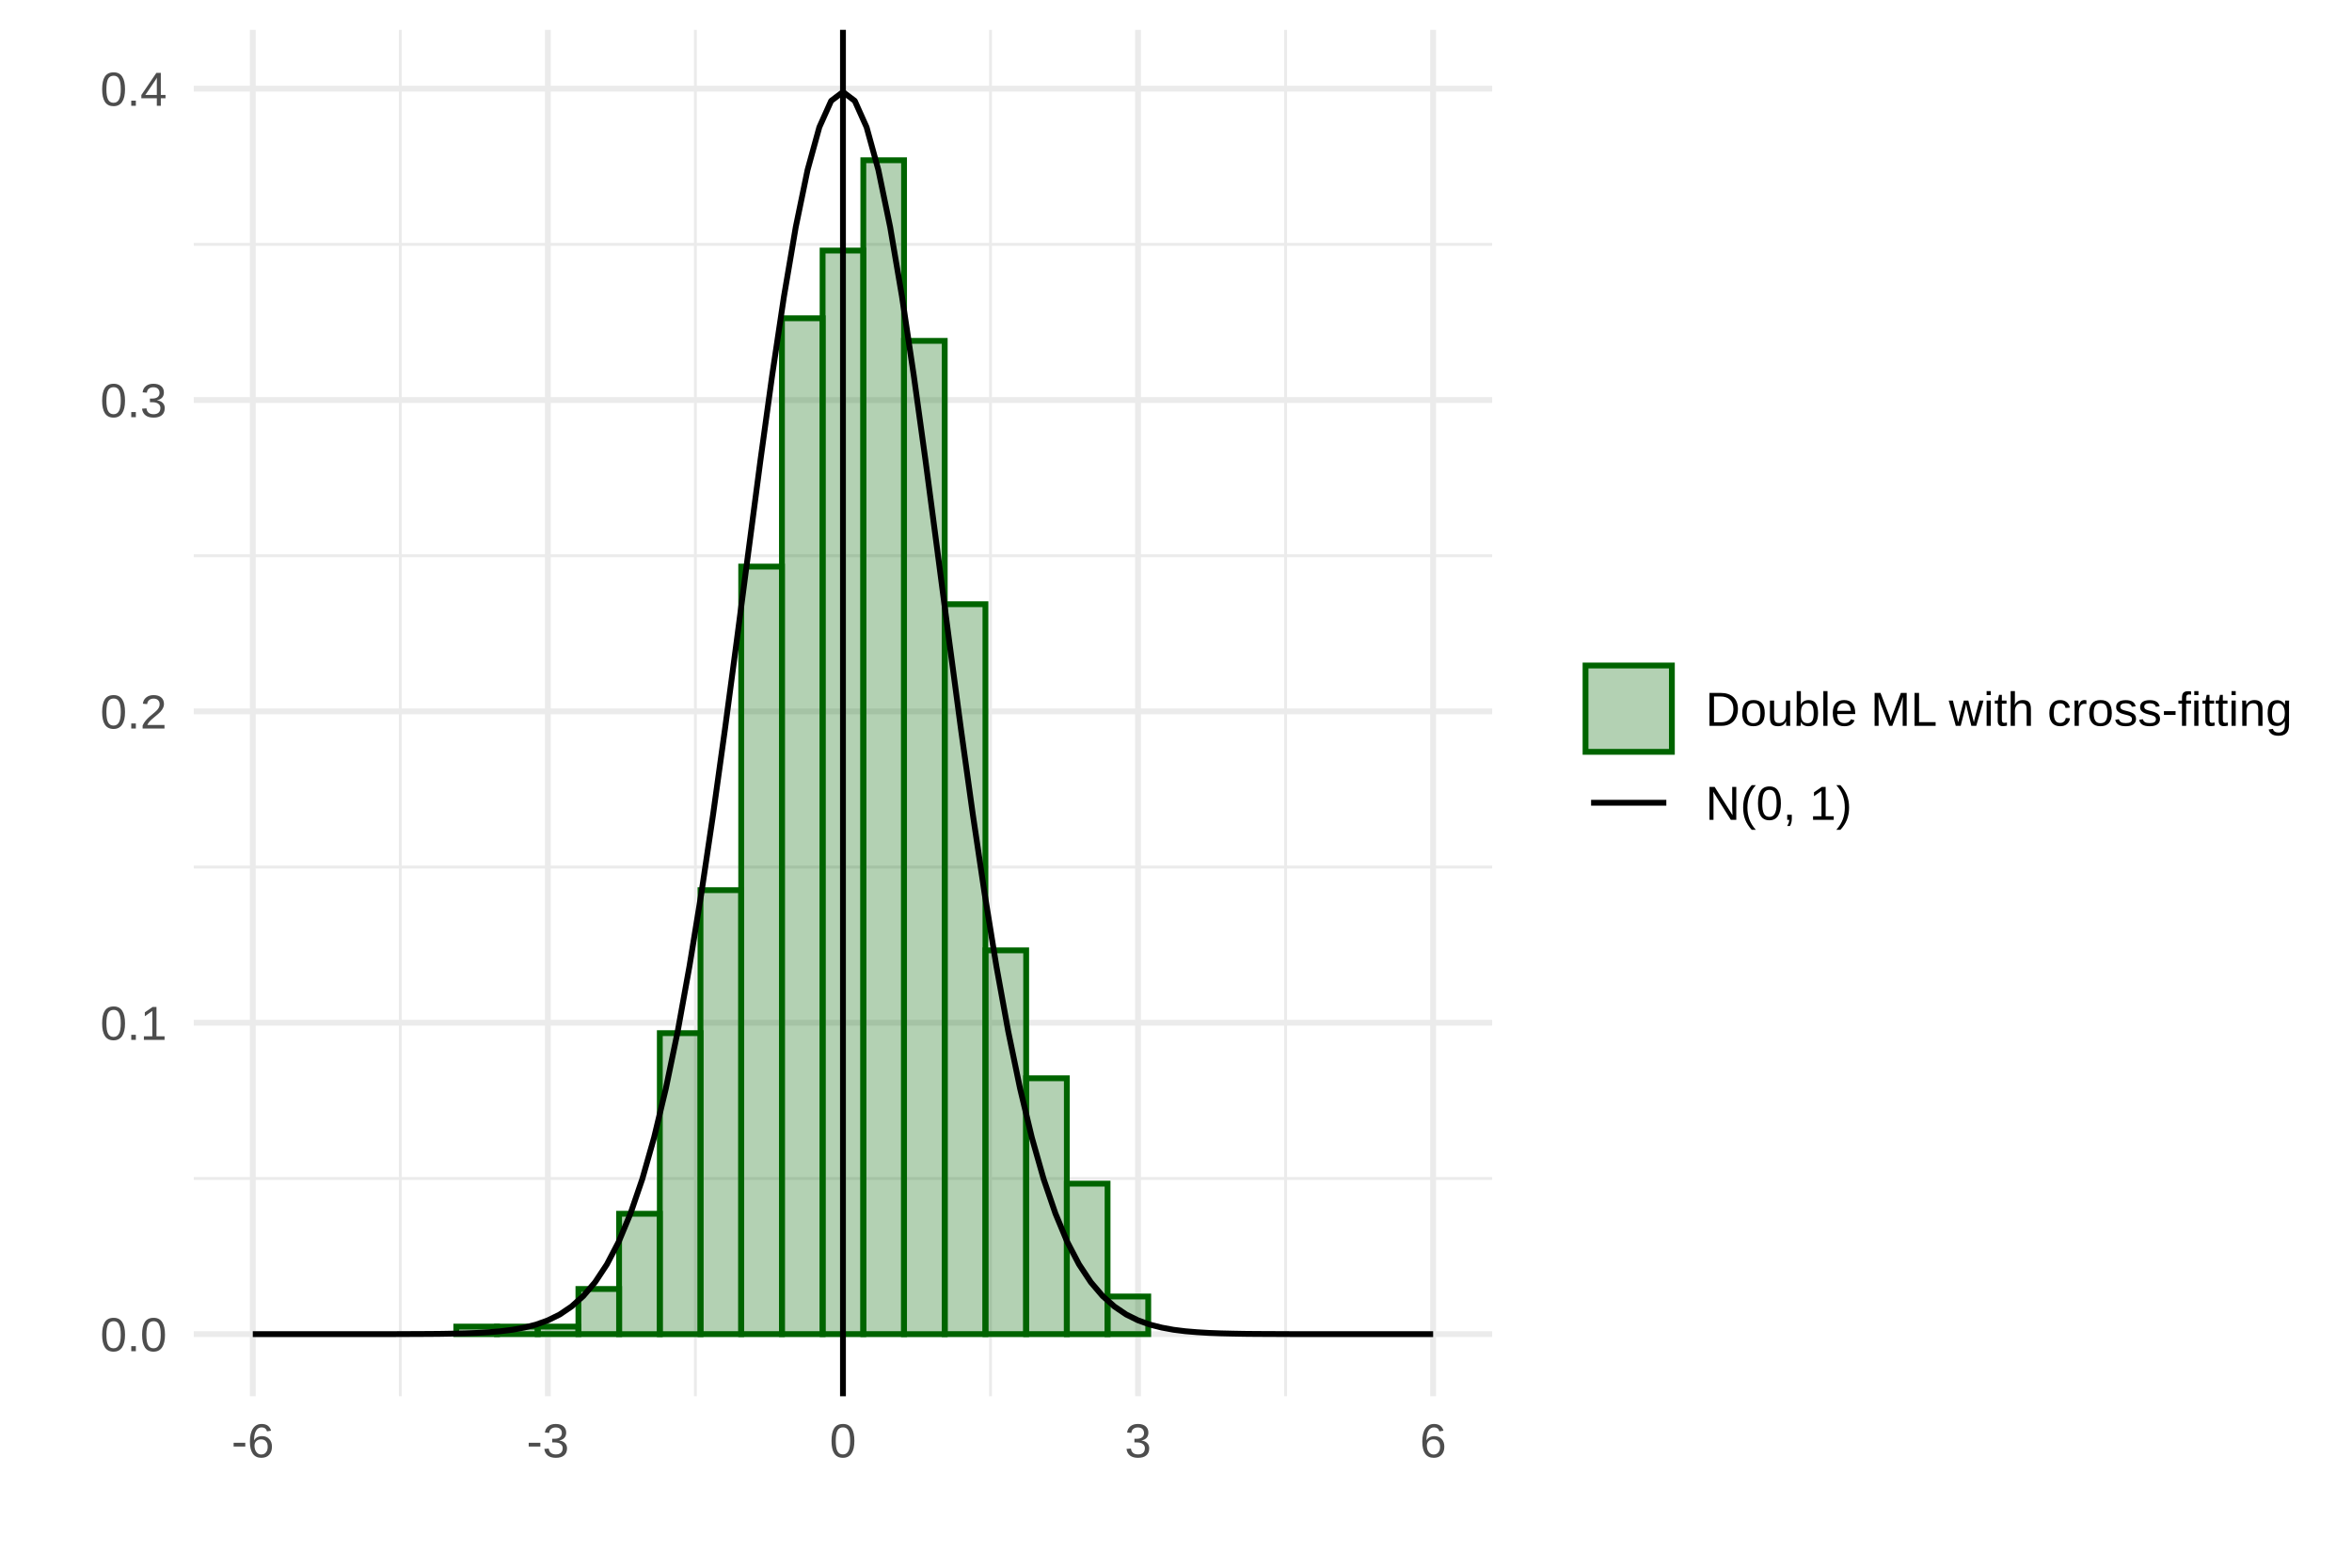
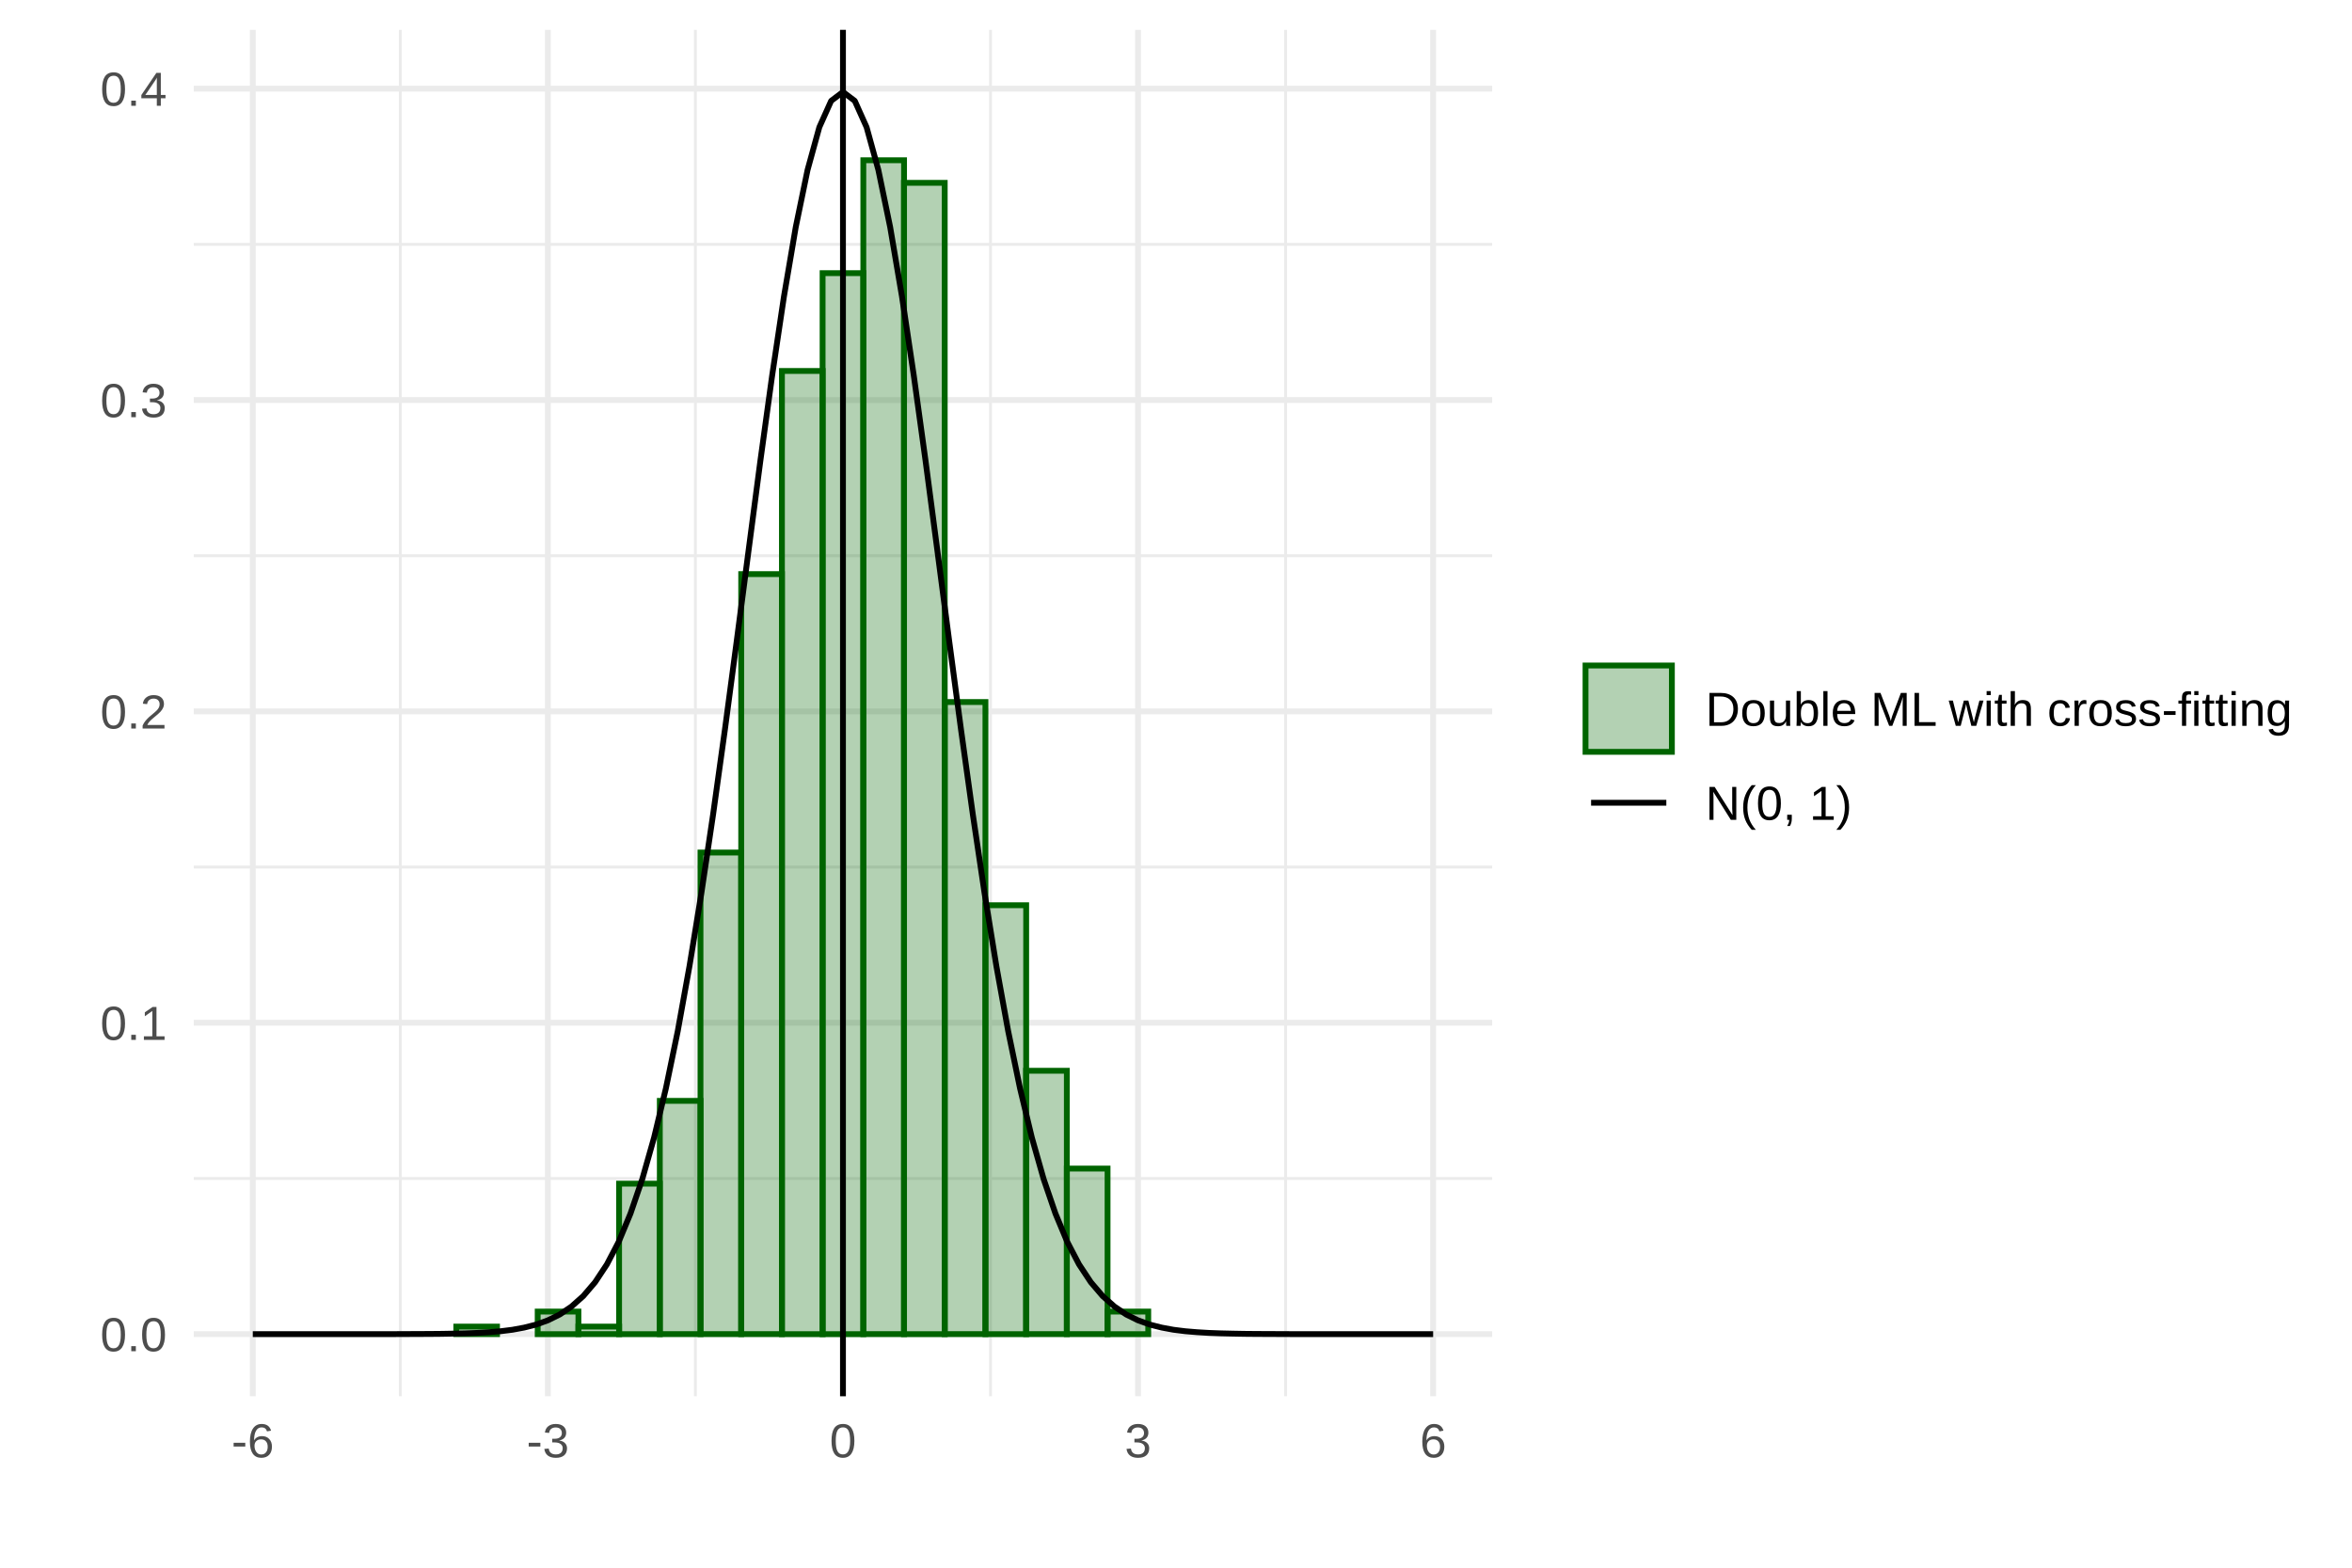
<svg xmlns="http://www.w3.org/2000/svg" class="svglite" width="432.00pt" height="288.00pt" viewBox="0 0 432.00 288.00">
  <defs>
    <style type="text/css">
    .svglite line, .svglite polyline, .svglite polygon, .svglite path, .svglite rect, .svglite circle {
      fill: none;
      stroke: #000000;
      stroke-linecap: round;
      stroke-linejoin: round;
      stroke-miterlimit: 10.00;
    }
    .svglite text {
      white-space: pre;
    }
  </style>
  </defs>
  <rect width="100%" height="100%" style="stroke: none; fill: none;" />
  <defs>
    <clipPath id="cpMC4wMHw0MzIuMDB8MC4wMHwyODguMDA=">
      <rect x="0.00" y="0.00" width="432.00" height="288.00" />
    </clipPath>
  </defs>
  <g clip-path="url(#cpMC4wMHw0MzIuMDB8MC4wMHwyODguMDA=)">
</g>
  <defs>
    <clipPath id="cpMzUuNTl8Mjc0LjA3fDUuNDh8MjU2LjUw">
      <rect x="35.59" y="5.48" width="238.49" height="251.02" />
    </clipPath>
  </defs>
  <g clip-path="url(#cpMzUuNTl8Mjc0LjA3fDUuNDh8MjU2LjUw)">
    <polyline points="35.59,216.49 274.07,216.49 " style="stroke-width: 0.53; stroke: #EBEBEB; stroke-linecap: butt;" />
    <polyline points="35.59,159.29 274.07,159.29 " style="stroke-width: 0.53; stroke: #EBEBEB; stroke-linecap: butt;" />
    <polyline points="35.59,102.09 274.07,102.09 " style="stroke-width: 0.53; stroke: #EBEBEB; stroke-linecap: butt;" />
    <polyline points="35.59,44.89 274.07,44.89 " style="stroke-width: 0.53; stroke: #EBEBEB; stroke-linecap: butt;" />
    <polyline points="73.53,256.50 73.53,5.48 " style="stroke-width: 0.53; stroke: #EBEBEB; stroke-linecap: butt;" />
    <polyline points="127.73,256.50 127.73,5.48 " style="stroke-width: 0.53; stroke: #EBEBEB; stroke-linecap: butt;" />
    <polyline points="181.93,256.50 181.93,5.48 " style="stroke-width: 0.53; stroke: #EBEBEB; stroke-linecap: butt;" />
    <polyline points="236.13,256.50 236.13,5.48 " style="stroke-width: 0.53; stroke: #EBEBEB; stroke-linecap: butt;" />
    <polyline points="35.59,245.09 274.07,245.09 " style="stroke-width: 1.07; stroke: #EBEBEB; stroke-linecap: butt;" />
    <polyline points="35.59,187.89 274.07,187.89 " style="stroke-width: 1.07; stroke: #EBEBEB; stroke-linecap: butt;" />
    <polyline points="35.59,130.69 274.07,130.69 " style="stroke-width: 1.07; stroke: #EBEBEB; stroke-linecap: butt;" />
    <polyline points="35.59,73.49 274.07,73.49 " style="stroke-width: 1.07; stroke: #EBEBEB; stroke-linecap: butt;" />
    <polyline points="35.59,16.28 274.07,16.28 " style="stroke-width: 1.07; stroke: #EBEBEB; stroke-linecap: butt;" />
    <polyline points="46.43,256.50 46.43,5.48 " style="stroke-width: 1.07; stroke: #EBEBEB; stroke-linecap: butt;" />
    <polyline points="100.63,256.50 100.63,5.48 " style="stroke-width: 1.07; stroke: #EBEBEB; stroke-linecap: butt;" />
    <polyline points="154.83,256.50 154.83,5.48 " style="stroke-width: 1.07; stroke: #EBEBEB; stroke-linecap: butt;" />
    <polyline points="209.03,256.50 209.03,5.48 " style="stroke-width: 1.07; stroke: #EBEBEB; stroke-linecap: butt;" />
    <polyline points="263.23,256.50 263.23,5.48 " style="stroke-width: 1.07; stroke: #EBEBEB; stroke-linecap: butt;" />
    <rect x="46.43" y="245.09" width="7.48" height="0.00" style="stroke-width: 1.07; stroke: #006400; stroke-linecap: butt; stroke-linejoin: miter; fill: #006400; fill-opacity: 0.30;" />
    <rect x="53.90" y="245.09" width="7.48" height="0.00" style="stroke-width: 1.07; stroke: #006400; stroke-linecap: butt; stroke-linejoin: miter; fill: #006400; fill-opacity: 0.30;" />
    <rect x="61.38" y="245.09" width="7.48" height="0.00" style="stroke-width: 1.07; stroke: #006400; stroke-linecap: butt; stroke-linejoin: miter; fill: #006400; fill-opacity: 0.30;" />
    <rect x="68.85" y="245.09" width="7.48" height="0.00" style="stroke-width: 1.07; stroke: #006400; stroke-linecap: butt; stroke-linejoin: miter; fill: #006400; fill-opacity: 0.30;" />
    <rect x="76.33" y="245.09" width="7.48" height="0.00" style="stroke-width: 1.07; stroke: #006400; stroke-linecap: butt; stroke-linejoin: miter; fill: #006400; fill-opacity: 0.30;" />
    <rect x="83.81" y="243.71" width="7.48" height="1.38" style="stroke-width: 1.07; stroke: #006400; stroke-linecap: butt; stroke-linejoin: miter; fill: #006400; fill-opacity: 0.30;" />
-     <rect x="91.28" y="243.71" width="7.48" height="1.38" style="stroke-width: 1.07; stroke: #006400; stroke-linecap: butt; stroke-linejoin: miter; fill: #006400; fill-opacity: 0.30;" />
-     <rect x="98.76" y="243.71" width="7.48" height="1.38" style="stroke-width: 1.07; stroke: #006400; stroke-linecap: butt; stroke-linejoin: miter; fill: #006400; fill-opacity: 0.30;" />
-     <rect x="106.24" y="236.80" width="7.48" height="8.29" style="stroke-width: 1.07; stroke: #006400; stroke-linecap: butt; stroke-linejoin: miter; fill: #006400; fill-opacity: 0.30;" />
-     <rect x="113.71" y="222.98" width="7.48" height="22.12" style="stroke-width: 1.07; stroke: #006400; stroke-linecap: butt; stroke-linejoin: miter; fill: #006400; fill-opacity: 0.30;" />
-     <rect x="121.19" y="189.80" width="7.48" height="55.30" style="stroke-width: 1.07; stroke: #006400; stroke-linecap: butt; stroke-linejoin: miter; fill: #006400; fill-opacity: 0.30;" />
-     <rect x="128.66" y="163.53" width="7.48" height="81.56" style="stroke-width: 1.07; stroke: #006400; stroke-linecap: butt; stroke-linejoin: miter; fill: #006400; fill-opacity: 0.30;" />
-     <rect x="136.14" y="104.09" width="7.48" height="141.00" style="stroke-width: 1.07; stroke: #006400; stroke-linecap: butt; stroke-linejoin: miter; fill: #006400; fill-opacity: 0.30;" />
-     <rect x="143.62" y="58.47" width="7.48" height="186.62" style="stroke-width: 1.07; stroke: #006400; stroke-linecap: butt; stroke-linejoin: miter; fill: #006400; fill-opacity: 0.30;" />
-     <rect x="151.09" y="46.03" width="7.48" height="199.06" style="stroke-width: 1.07; stroke: #006400; stroke-linecap: butt; stroke-linejoin: miter; fill: #006400; fill-opacity: 0.30;" />
+     <rect x="91.28" y="245.09" width="7.48" height="0.00" style="stroke-width: 1.07; stroke: #006400; stroke-linecap: butt; stroke-linejoin: miter; fill: #006400; fill-opacity: 0.30;" />
+     <rect x="98.76" y="240.95" width="7.48" height="4.15" style="stroke-width: 1.07; stroke: #006400; stroke-linecap: butt; stroke-linejoin: miter; fill: #006400; fill-opacity: 0.30;" />
+     <rect x="106.24" y="243.71" width="7.48" height="1.38" style="stroke-width: 1.07; stroke: #006400; stroke-linecap: butt; stroke-linejoin: miter; fill: #006400; fill-opacity: 0.30;" />
+     <rect x="113.71" y="217.45" width="7.48" height="27.65" style="stroke-width: 1.07; stroke: #006400; stroke-linecap: butt; stroke-linejoin: miter; fill: #006400; fill-opacity: 0.30;" />
+     <rect x="121.19" y="202.24" width="7.48" height="42.85" style="stroke-width: 1.07; stroke: #006400; stroke-linecap: butt; stroke-linejoin: miter; fill: #006400; fill-opacity: 0.30;" />
+     <rect x="128.66" y="156.62" width="7.48" height="88.47" style="stroke-width: 1.07; stroke: #006400; stroke-linecap: butt; stroke-linejoin: miter; fill: #006400; fill-opacity: 0.30;" />
+     <rect x="136.14" y="105.47" width="7.48" height="139.62" style="stroke-width: 1.07; stroke: #006400; stroke-linecap: butt; stroke-linejoin: miter; fill: #006400; fill-opacity: 0.30;" />
+     <rect x="143.62" y="68.15" width="7.48" height="176.95" style="stroke-width: 1.07; stroke: #006400; stroke-linecap: butt; stroke-linejoin: miter; fill: #006400; fill-opacity: 0.30;" />
+     <rect x="151.09" y="50.18" width="7.48" height="194.92" style="stroke-width: 1.07; stroke: #006400; stroke-linecap: butt; stroke-linejoin: miter; fill: #006400; fill-opacity: 0.30;" />
    <rect x="158.57" y="29.44" width="7.48" height="215.65" style="stroke-width: 1.07; stroke: #006400; stroke-linecap: butt; stroke-linejoin: miter; fill: #006400; fill-opacity: 0.30;" />
-     <rect x="166.04" y="62.62" width="7.48" height="182.48" style="stroke-width: 1.07; stroke: #006400; stroke-linecap: butt; stroke-linejoin: miter; fill: #006400; fill-opacity: 0.30;" />
-     <rect x="173.52" y="111.00" width="7.48" height="134.09" style="stroke-width: 1.07; stroke: #006400; stroke-linecap: butt; stroke-linejoin: miter; fill: #006400; fill-opacity: 0.30;" />
-     <rect x="181.00" y="174.59" width="7.48" height="70.50" style="stroke-width: 1.07; stroke: #006400; stroke-linecap: butt; stroke-linejoin: miter; fill: #006400; fill-opacity: 0.30;" />
-     <rect x="188.47" y="198.09" width="7.48" height="47.00" style="stroke-width: 1.07; stroke: #006400; stroke-linecap: butt; stroke-linejoin: miter; fill: #006400; fill-opacity: 0.30;" />
-     <rect x="195.95" y="217.45" width="7.48" height="27.65" style="stroke-width: 1.07; stroke: #006400; stroke-linecap: butt; stroke-linejoin: miter; fill: #006400; fill-opacity: 0.30;" />
-     <rect x="203.42" y="238.18" width="7.48" height="6.91" style="stroke-width: 1.07; stroke: #006400; stroke-linecap: butt; stroke-linejoin: miter; fill: #006400; fill-opacity: 0.30;" />
+     <rect x="166.04" y="33.59" width="7.48" height="211.51" style="stroke-width: 1.07; stroke: #006400; stroke-linecap: butt; stroke-linejoin: miter; fill: #006400; fill-opacity: 0.30;" />
+     <rect x="173.52" y="128.97" width="7.48" height="116.12" style="stroke-width: 1.07; stroke: #006400; stroke-linecap: butt; stroke-linejoin: miter; fill: #006400; fill-opacity: 0.30;" />
+     <rect x="181.00" y="166.30" width="7.48" height="78.80" style="stroke-width: 1.07; stroke: #006400; stroke-linecap: butt; stroke-linejoin: miter; fill: #006400; fill-opacity: 0.30;" />
+     <rect x="188.47" y="196.71" width="7.48" height="48.38" style="stroke-width: 1.07; stroke: #006400; stroke-linecap: butt; stroke-linejoin: miter; fill: #006400; fill-opacity: 0.30;" />
+     <rect x="195.95" y="214.68" width="7.48" height="30.41" style="stroke-width: 1.07; stroke: #006400; stroke-linecap: butt; stroke-linejoin: miter; fill: #006400; fill-opacity: 0.30;" />
+     <rect x="203.42" y="240.95" width="7.48" height="4.15" style="stroke-width: 1.07; stroke: #006400; stroke-linecap: butt; stroke-linejoin: miter; fill: #006400; fill-opacity: 0.30;" />
    <rect x="210.90" y="245.09" width="7.48" height="0.00" style="stroke-width: 1.07; stroke: #006400; stroke-linecap: butt; stroke-linejoin: miter; fill: #006400; fill-opacity: 0.30;" />
    <rect x="218.38" y="245.09" width="7.48" height="0.00" style="stroke-width: 1.07; stroke: #006400; stroke-linecap: butt; stroke-linejoin: miter; fill: #006400; fill-opacity: 0.30;" />
    <rect x="225.85" y="245.09" width="7.48" height="0.00" style="stroke-width: 1.07; stroke: #006400; stroke-linecap: butt; stroke-linejoin: miter; fill: #006400; fill-opacity: 0.30;" />
    <rect x="233.33" y="245.09" width="7.48" height="0.00" style="stroke-width: 1.07; stroke: #006400; stroke-linecap: butt; stroke-linejoin: miter; fill: #006400; fill-opacity: 0.30;" />
    <rect x="240.81" y="245.09" width="7.48" height="0.00" style="stroke-width: 1.07; stroke: #006400; stroke-linecap: butt; stroke-linejoin: miter; fill: #006400; fill-opacity: 0.30;" />
    <rect x="248.28" y="245.09" width="7.48" height="0.00" style="stroke-width: 1.07; stroke: #006400; stroke-linecap: butt; stroke-linejoin: miter; fill: #006400; fill-opacity: 0.30;" />
    <rect x="255.76" y="245.09" width="7.48" height="0.00" style="stroke-width: 1.07; stroke: #006400; stroke-linecap: butt; stroke-linejoin: miter; fill: #006400; fill-opacity: 0.30;" />
    <line x1="154.83" y1="256.50" x2="154.83" y2="5.48" style="stroke-width: 1.07; stroke-linecap: butt;" />
    <polyline points="46.43,245.09 48.59,245.09 50.76,245.09 52.93,245.09 55.10,245.09 57.27,245.09 59.43,245.09 61.60,245.09 63.77,245.09 65.94,245.09 68.11,245.09 70.28,245.09 72.44,245.09 74.61,245.08 76.78,245.07 78.95,245.06 81.12,245.04 83.28,245.00 85.45,244.95 87.62,244.87 89.79,244.74 91.96,244.56 94.12,244.29 96.29,243.89 98.46,243.34 100.63,242.56 102.80,241.49 104.96,240.03 107.13,238.10 109.30,235.56 111.47,232.28 113.64,228.13 115.80,222.95 117.97,216.61 120.14,208.97 122.31,199.93 124.48,189.45 126.64,177.50 128.81,164.18 130.98,149.60 133.15,134.01 135.32,117.73 137.49,101.15 139.65,84.73 141.82,69.00 143.99,54.48 146.16,41.72 148.33,31.21 150.49,23.37 152.66,18.53 154.83,16.89 157.00,18.53 159.17,23.37 161.33,31.21 163.50,41.72 165.67,54.48 167.84,69.00 170.01,84.73 172.17,101.15 174.34,117.73 176.51,134.01 178.68,149.60 180.85,164.18 183.01,177.50 185.18,189.45 187.35,199.93 189.52,208.97 191.69,216.61 193.86,222.95 196.02,228.13 198.19,232.28 200.36,235.56 202.53,238.10 204.70,240.03 206.86,241.49 209.03,242.56 211.20,243.34 213.37,243.89 215.54,244.29 217.70,244.56 219.87,244.74 222.04,244.87 224.21,244.95 226.38,245.00 228.54,245.04 230.71,245.06 232.88,245.07 235.05,245.08 237.22,245.09 239.38,245.09 241.55,245.09 243.72,245.09 245.89,245.09 248.06,245.09 250.22,245.09 252.39,245.09 254.56,245.09 256.73,245.09 258.90,245.09 261.07,245.09 263.23,245.09 " style="stroke-width: 1.07; stroke-linecap: butt;" />
  </g>
  <g clip-path="url(#cpMC4wMHw0MzIuMDB8MC4wMHwyODguMDA=)">
    <text x="30.65" y="248.24" text-anchor="end" style="font-size: 8.80px;fill: #4D4D4D; font-family: &quot;Arial&quot;;" textLength="12.24px" lengthAdjust="spacingAndGlyphs">0.0</text>
    <text x="30.65" y="191.04" text-anchor="end" style="font-size: 8.80px;fill: #4D4D4D; font-family: &quot;Arial&quot;;" textLength="12.24px" lengthAdjust="spacingAndGlyphs">0.1</text>
    <text x="30.65" y="133.84" text-anchor="end" style="font-size: 8.80px;fill: #4D4D4D; font-family: &quot;Arial&quot;;" textLength="12.24px" lengthAdjust="spacingAndGlyphs">0.2</text>
    <text x="30.65" y="76.64" text-anchor="end" style="font-size: 8.80px;fill: #4D4D4D; font-family: &quot;Arial&quot;;" textLength="12.24px" lengthAdjust="spacingAndGlyphs">0.3</text>
    <text x="30.65" y="19.43" text-anchor="end" style="font-size: 8.80px;fill: #4D4D4D; font-family: &quot;Arial&quot;;" textLength="12.24px" lengthAdjust="spacingAndGlyphs">0.4</text>
    <text x="46.43" y="267.74" text-anchor="middle" style="font-size: 8.80px;fill: #4D4D4D; font-family: &quot;Arial&quot;;" textLength="7.83px" lengthAdjust="spacingAndGlyphs">-6</text>
    <text x="100.63" y="267.74" text-anchor="middle" style="font-size: 8.80px;fill: #4D4D4D; font-family: &quot;Arial&quot;;" textLength="7.83px" lengthAdjust="spacingAndGlyphs">-3</text>
    <text x="154.83" y="267.74" text-anchor="middle" style="font-size: 8.80px;fill: #4D4D4D; font-family: &quot;Arial&quot;;" textLength="4.90px" lengthAdjust="spacingAndGlyphs">0</text>
    <text x="209.03" y="267.74" text-anchor="middle" style="font-size: 8.80px;fill: #4D4D4D; font-family: &quot;Arial&quot;;" textLength="4.90px" lengthAdjust="spacingAndGlyphs">3</text>
    <text x="263.23" y="267.74" text-anchor="middle" style="font-size: 8.80px;fill: #4D4D4D; font-family: &quot;Arial&quot;;" textLength="4.90px" lengthAdjust="spacingAndGlyphs">6</text>
    <rect x="291.22" y="122.26" width="15.86" height="15.86" style="stroke-width: 1.07; stroke: #006400; stroke-linecap: butt; stroke-linejoin: miter; fill: #006400; fill-opacity: 0.30;" />
    <line x1="292.24" y1="147.47" x2="306.06" y2="147.47" style="stroke-width: 1.07; stroke-linecap: butt;" />
    <text x="313.27" y="133.34" style="font-size: 8.80px; font-family: &quot;Arial&quot;;" textLength="107.77px" lengthAdjust="spacingAndGlyphs">Double ML with cross-fitting</text>
    <text x="313.27" y="150.62" style="font-size: 8.80px; font-family: &quot;Arial&quot;;" textLength="26.90px" lengthAdjust="spacingAndGlyphs">N(0, 1)</text>
  </g>
</svg>
